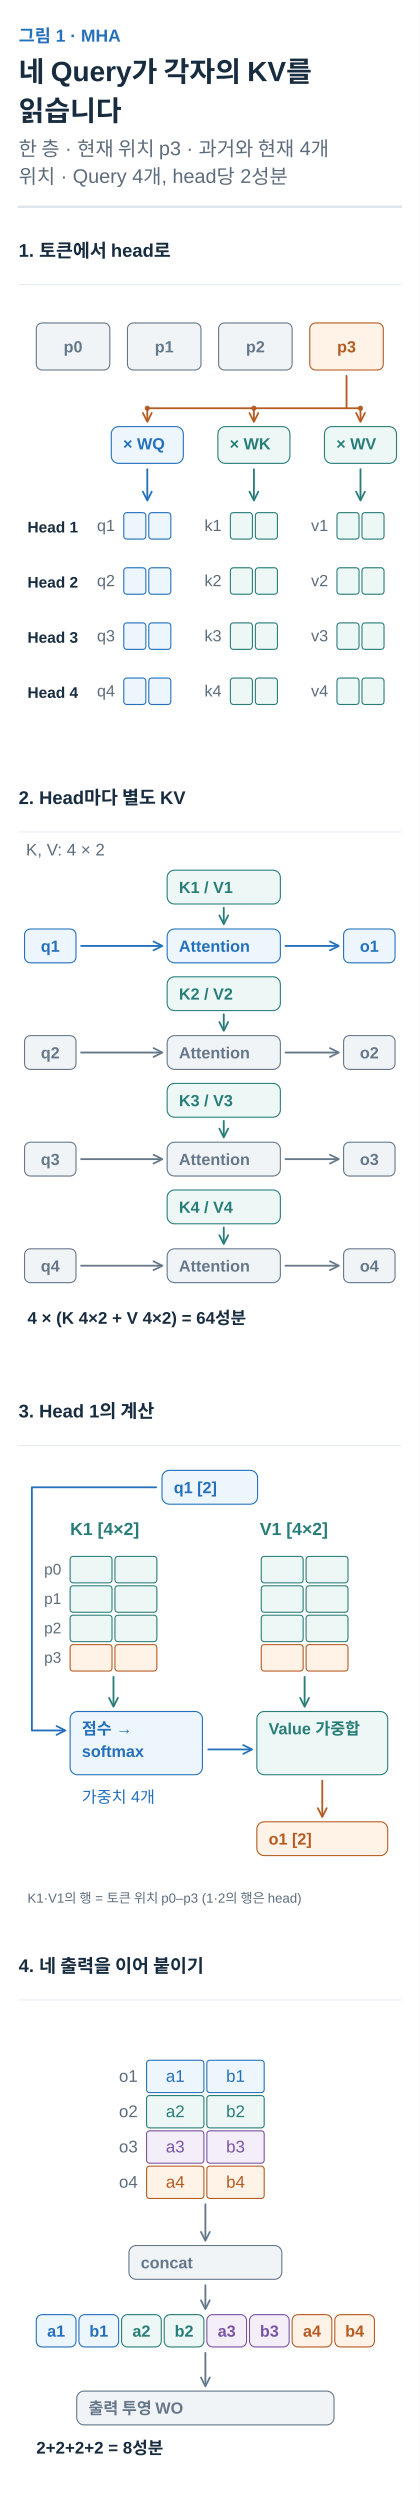
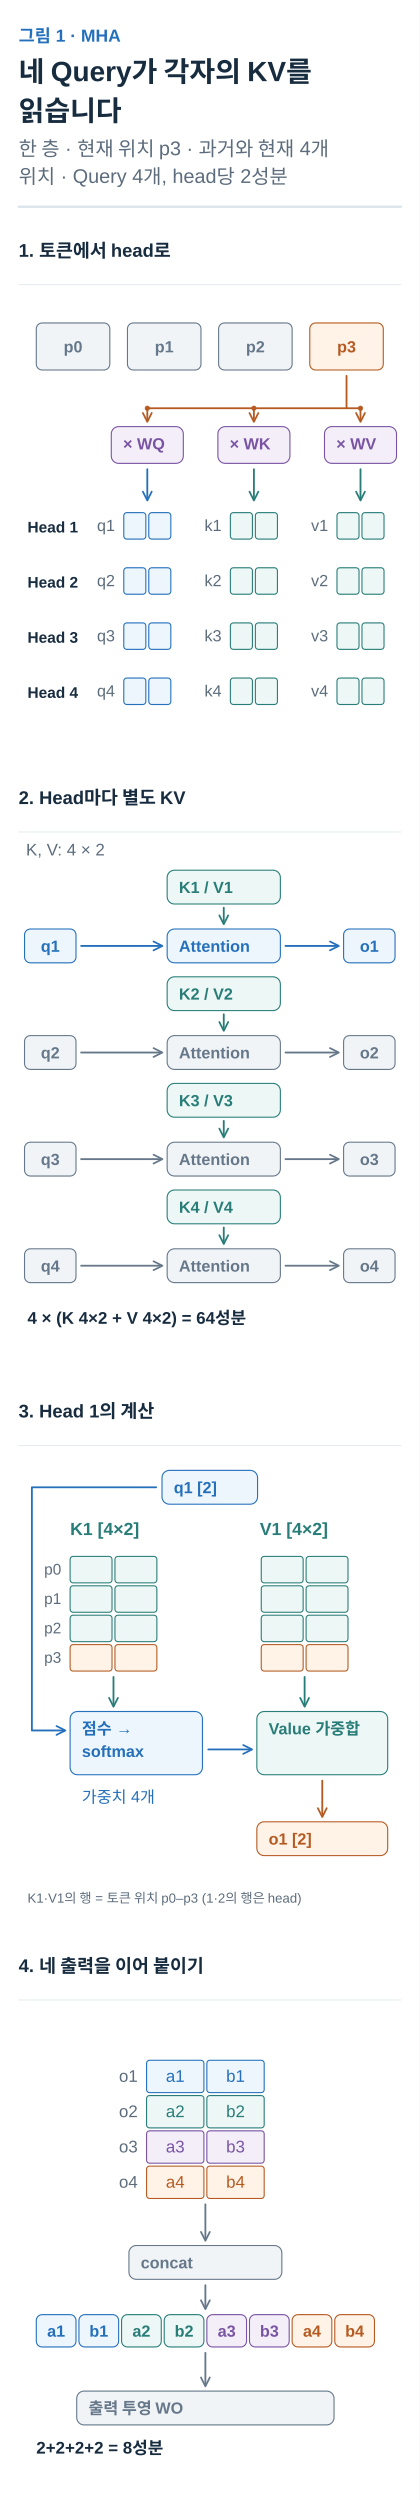
<svg xmlns="http://www.w3.org/2000/svg" width="360" height="2145" viewBox="0 0 360 2145" role="img" aria-labelledby="title desc">
  <defs>
    <marker id="arrow-ink" viewBox="0 0 10 10" refX="8" refY="5" markerWidth="6" markerHeight="6" orient="auto">
      <path d="M1 1 L9 5 L1 9" fill="none" stroke="#182C40" stroke-width="1.6" />
    </marker>
    <marker id="arrow-muted" viewBox="0 0 10 10" refX="8" refY="5" markerWidth="6" markerHeight="6" orient="auto">
      <path d="M1 1 L9 5 L1 9" fill="none" stroke="#5C6C7C" stroke-width="1.6" />
    </marker>
    <marker id="arrow-line" viewBox="0 0 10 10" refX="8" refY="5" markerWidth="6" markerHeight="6" orient="auto">
      <path d="M1 1 L9 5 L1 9" fill="none" stroke="#DCE4EC" stroke-width="1.6" />
    </marker>
    <marker id="arrow-paper" viewBox="0 0 10 10" refX="8" refY="5" markerWidth="6" markerHeight="6" orient="auto">
      <path d="M1 1 L9 5 L1 9" fill="none" stroke="#FFFFFF" stroke-width="1.6" />
    </marker>
    <marker id="arrow-blue" viewBox="0 0 10 10" refX="8" refY="5" markerWidth="6" markerHeight="6" orient="auto">
      <path d="M1 1 L9 5 L1 9" fill="none" stroke="#2470BB" stroke-width="1.6" />
    </marker>
    <marker id="arrow-teal" viewBox="0 0 10 10" refX="8" refY="5" markerWidth="6" markerHeight="6" orient="auto">
      <path d="M1 1 L9 5 L1 9" fill="none" stroke="#287D78" stroke-width="1.6" />
    </marker>
    <marker id="arrow-orange" viewBox="0 0 10 10" refX="8" refY="5" markerWidth="6" markerHeight="6" orient="auto">
      <path d="M1 1 L9 5 L1 9" fill="none" stroke="#B55B22" stroke-width="1.6" />
    </marker>
    <marker id="arrow-purple" viewBox="0 0 10 10" refX="8" refY="5" markerWidth="6" markerHeight="6" orient="auto">
      <path d="M1 1 L9 5 L1 9" fill="none" stroke="#7954A3" stroke-width="1.6" />
    </marker>
    <marker id="arrow-gray" viewBox="0 0 10 10" refX="8" refY="5" markerWidth="6" markerHeight="6" orient="auto">
      <path d="M1 1 L9 5 L1 9" fill="none" stroke="#657789" stroke-width="1.6" />
    </marker>
    <marker id="arrow-red" viewBox="0 0 10 10" refX="8" refY="5" markerWidth="6" markerHeight="6" orient="auto">
      <path d="M1 1 L9 5 L1 9" fill="none" stroke="#B34242" stroke-width="1.6" />
    </marker>
    <marker id="arrow-indigo" viewBox="0 0 10 10" refX="8" refY="5" markerWidth="6" markerHeight="6" orient="auto">
      <path d="M1 1 L9 5 L1 9" fill="none" stroke="#4C60A8" stroke-width="1.6" />
    </marker>
    <marker id="arrow-slate" viewBox="0 0 10 10" refX="8" refY="5" markerWidth="6" markerHeight="6" orient="auto">
      <path d="M1 1 L9 5 L1 9" fill="none" stroke="#8191A0" stroke-width="1.6" />
    </marker>
    <marker id="arrow-surface" viewBox="0 0 10 10" refX="8" refY="5" markerWidth="6" markerHeight="6" orient="auto">
      <path d="M1 1 L9 5 L1 9" fill="none" stroke="#F8FAFC" stroke-width="1.6" />
    </marker>
  </defs>
  <style>text{font-family:Arial,"Apple SD Gothic Neo","Noto Sans KR",sans-serif}text[font-family]{font-family:Menlo,Consolas,monospace}path{stroke-linecap:round;stroke-linejoin:round}</style>
  <rect width="100%" height="100%" fill="white" />
  <text x="16" y="36" fill="#2470BB" font-size="15" font-weight="600" text-anchor="start" data-max-width="328">그림 1 · MHA</text>
  <text x="16" y="70" fill="#182C40" font-size="24" font-weight="700" text-anchor="start" data-max-width="328">네 Query가 각자의 KV를</text>
  <text x="16" y="103.6" fill="#182C40" font-size="24" font-weight="700" text-anchor="start" data-max-width="328">읽습니다</text>
  <text x="16" y="133.6" fill="#5C6C7C" font-size="17" font-weight="400" text-anchor="start" data-max-width="328">한 층 · 현재 위치 p3 · 과거와 현재 4개</text>
  <text x="16" y="157.4" fill="#5C6C7C" font-size="17" font-weight="400" text-anchor="start" data-max-width="328">위치 · Query 4개, head당 2성분</text>
  <path d="M16,177.4 H344" stroke="#DCE4EC" stroke-width="2" />
  <g transform="translate(16 201.4) scale(0.6307692)" data-panel="1">
    <text x="0" y="30" fill="#182C40" font-size="25" font-weight="600" text-anchor="start" data-max-width="520">1. 토큰에서 head로</text>
    <path d="M0 68 L520 68" stroke="#DCE4EC" stroke-width="1" fill="none" />
    <rect x="24" y="120" width="100" height="64" rx="8" fill="#F1F4F7" stroke="#657789" stroke-width="1.5" />
    <text x="74" y="160" fill="#657789" font-size="22" font-weight="600" text-anchor="middle" data-max-width="88">p0</text>
    <rect x="148" y="120" width="100" height="64" rx="8" fill="#F1F4F7" stroke="#657789" stroke-width="1.5" />
    <text x="198" y="160" fill="#657789" font-size="22" font-weight="600" text-anchor="middle" data-max-width="88">p1</text>
    <rect x="272" y="120" width="100" height="64" rx="8" fill="#F1F4F7" stroke="#657789" stroke-width="1.5" />
    <text x="322" y="160" fill="#657789" font-size="22" font-weight="600" text-anchor="middle" data-max-width="88">p2</text>
    <rect x="396" y="120" width="100" height="64" rx="8" fill="#FFF2E6" stroke="#B55B22" stroke-width="1.5" />
    <text x="446" y="160" fill="#B55B22" font-size="22" font-weight="600" text-anchor="middle" data-max-width="88">p3</text>
    <path d="M446 192 L446 236" stroke="#B55B22" stroke-width="2.5" fill="none" />
    <path d="M175 236 L465 236" stroke="#B55B22" stroke-width="2.5" fill="none" />
    <g data-container="true">
-       <rect x="126" y="261" width="98" height="50" rx="10" fill="#EDF5FD" stroke="#2470BB" stroke-width="1.5" />
-       <text x="142" y="292" fill="#2470BB" font-size="22" font-weight="600" text-anchor="start" data-max-width="66">× WQ</text>
+       <rect x="126" y="261" width="98" height="50" rx="10" fill="#F3EEF8" stroke="#7954A3" stroke-width="1.5" />
+       <text x="142" y="292" fill="#7954A3" font-size="22" font-weight="600" text-anchor="start" data-max-width="66">× WQ</text>
    </g>
    <path d="M175 236 L175 253" stroke="#B55B22" stroke-width="2.5" fill="none" marker-end="url(#arrow-orange)" />
    <circle cx="175" cy="236" r="3" fill="#B55B22" stroke="#B55B22" />
    <path d="M175 319 L175 360" stroke="#2470BB" stroke-width="2.5" fill="none" marker-end="url(#arrow-blue)" />
    <g data-container="true">
-       <rect x="271" y="261" width="98" height="50" rx="10" fill="#EDF7F5" stroke="#287D78" stroke-width="1.5" />
-       <text x="287" y="292" fill="#287D78" font-size="22" font-weight="600" text-anchor="start" data-max-width="66">× WK</text>
+       <rect x="271" y="261" width="98" height="50" rx="10" fill="#F3EEF8" stroke="#7954A3" stroke-width="1.5" />
+       <text x="287" y="292" fill="#7954A3" font-size="22" font-weight="600" text-anchor="start" data-max-width="66">× WK</text>
    </g>
    <path d="M320 236 L320 253" stroke="#B55B22" stroke-width="2.5" fill="none" marker-end="url(#arrow-orange)" />
    <circle cx="320" cy="236" r="3" fill="#B55B22" stroke="#B55B22" />
    <path d="M320 319 L320 360" stroke="#287D78" stroke-width="2.5" fill="none" marker-end="url(#arrow-teal)" />
    <g data-container="true">
-       <rect x="416" y="261" width="98" height="50" rx="10" fill="#EDF7F5" stroke="#287D78" stroke-width="1.5" />
-       <text x="432" y="292" fill="#287D78" font-size="22" font-weight="600" text-anchor="start" data-max-width="66">× WV</text>
+       <rect x="416" y="261" width="98" height="50" rx="10" fill="#F3EEF8" stroke="#7954A3" stroke-width="1.5" />
+       <text x="432" y="292" fill="#7954A3" font-size="22" font-weight="600" text-anchor="start" data-max-width="66">× WV</text>
    </g>
    <path d="M465 236 L465 253" stroke="#B55B22" stroke-width="2.5" fill="none" marker-end="url(#arrow-orange)" />
    <circle cx="465" cy="236" r="3" fill="#B55B22" stroke="#B55B22" />
    <path d="M465 319 L465 360" stroke="#287D78" stroke-width="2.5" fill="none" marker-end="url(#arrow-teal)" />
    <text x="12" y="405" fill="#182C40" font-size="21" font-weight="600" text-anchor="start" data-max-width="85">Head 1</text>
    <g data-container="true">
      <rect x="143" y="378" width="30" height="36" rx="4" fill="#EDF5FD" stroke="#2470BB" stroke-width="1.5" />
    </g>
    <g data-container="true">
      <rect x="177" y="378" width="30" height="36" rx="4" fill="#EDF5FD" stroke="#2470BB" stroke-width="1.5" />
    </g>
    <text x="131" y="403.04" fill="#5C6C7C" font-size="22" font-weight="400" text-anchor="end" data-max-width="35">q1</text>
    <g data-container="true">
      <rect x="288" y="378" width="30" height="36" rx="4" fill="#EDF7F5" stroke="#287D78" stroke-width="1.5" />
    </g>
    <g data-container="true">
      <rect x="322" y="378" width="30" height="36" rx="4" fill="#EDF7F5" stroke="#287D78" stroke-width="1.5" />
    </g>
    <text x="276" y="403.04" fill="#5C6C7C" font-size="22" font-weight="400" text-anchor="end" data-max-width="35">k1</text>
    <g data-container="true">
      <rect x="433" y="378" width="30" height="36" rx="4" fill="#EDF7F5" stroke="#287D78" stroke-width="1.5" />
    </g>
    <g data-container="true">
      <rect x="467" y="378" width="30" height="36" rx="4" fill="#EDF7F5" stroke="#287D78" stroke-width="1.5" />
    </g>
    <text x="421" y="403.04" fill="#5C6C7C" font-size="22" font-weight="400" text-anchor="end" data-max-width="35">v1</text>
    <text x="12" y="480" fill="#182C40" font-size="21" font-weight="600" text-anchor="start" data-max-width="85">Head 2</text>
    <g data-container="true">
      <rect x="143" y="453" width="30" height="36" rx="4" fill="#EDF5FD" stroke="#2470BB" stroke-width="1.5" />
    </g>
    <g data-container="true">
      <rect x="177" y="453" width="30" height="36" rx="4" fill="#EDF5FD" stroke="#2470BB" stroke-width="1.5" />
    </g>
    <text x="131" y="478.04" fill="#5C6C7C" font-size="22" font-weight="400" text-anchor="end" data-max-width="35">q2</text>
    <g data-container="true">
      <rect x="288" y="453" width="30" height="36" rx="4" fill="#EDF7F5" stroke="#287D78" stroke-width="1.5" />
    </g>
    <g data-container="true">
      <rect x="322" y="453" width="30" height="36" rx="4" fill="#EDF7F5" stroke="#287D78" stroke-width="1.5" />
    </g>
    <text x="276" y="478.04" fill="#5C6C7C" font-size="22" font-weight="400" text-anchor="end" data-max-width="35">k2</text>
    <g data-container="true">
      <rect x="433" y="453" width="30" height="36" rx="4" fill="#EDF7F5" stroke="#287D78" stroke-width="1.5" />
    </g>
    <g data-container="true">
      <rect x="467" y="453" width="30" height="36" rx="4" fill="#EDF7F5" stroke="#287D78" stroke-width="1.5" />
    </g>
    <text x="421" y="478.04" fill="#5C6C7C" font-size="22" font-weight="400" text-anchor="end" data-max-width="35">v2</text>
    <text x="12" y="555" fill="#182C40" font-size="21" font-weight="600" text-anchor="start" data-max-width="85">Head 3</text>
    <g data-container="true">
      <rect x="143" y="528" width="30" height="36" rx="4" fill="#EDF5FD" stroke="#2470BB" stroke-width="1.5" />
    </g>
    <g data-container="true">
      <rect x="177" y="528" width="30" height="36" rx="4" fill="#EDF5FD" stroke="#2470BB" stroke-width="1.5" />
    </g>
    <text x="131" y="553.04" fill="#5C6C7C" font-size="22" font-weight="400" text-anchor="end" data-max-width="35">q3</text>
    <g data-container="true">
      <rect x="288" y="528" width="30" height="36" rx="4" fill="#EDF7F5" stroke="#287D78" stroke-width="1.5" />
    </g>
    <g data-container="true">
      <rect x="322" y="528" width="30" height="36" rx="4" fill="#EDF7F5" stroke="#287D78" stroke-width="1.5" />
    </g>
    <text x="276" y="553.04" fill="#5C6C7C" font-size="22" font-weight="400" text-anchor="end" data-max-width="35">k3</text>
    <g data-container="true">
      <rect x="433" y="528" width="30" height="36" rx="4" fill="#EDF7F5" stroke="#287D78" stroke-width="1.5" />
    </g>
    <g data-container="true">
      <rect x="467" y="528" width="30" height="36" rx="4" fill="#EDF7F5" stroke="#287D78" stroke-width="1.5" />
    </g>
    <text x="421" y="553.04" fill="#5C6C7C" font-size="22" font-weight="400" text-anchor="end" data-max-width="35">v3</text>
    <text x="12" y="630" fill="#182C40" font-size="21" font-weight="600" text-anchor="start" data-max-width="85">Head 4</text>
    <g data-container="true">
      <rect x="143" y="603" width="30" height="36" rx="4" fill="#EDF5FD" stroke="#2470BB" stroke-width="1.5" />
    </g>
    <g data-container="true">
      <rect x="177" y="603" width="30" height="36" rx="4" fill="#EDF5FD" stroke="#2470BB" stroke-width="1.5" />
    </g>
    <text x="131" y="628.04" fill="#5C6C7C" font-size="22" font-weight="400" text-anchor="end" data-max-width="35">q4</text>
    <g data-container="true">
      <rect x="288" y="603" width="30" height="36" rx="4" fill="#EDF7F5" stroke="#287D78" stroke-width="1.5" />
    </g>
    <g data-container="true">
      <rect x="322" y="603" width="30" height="36" rx="4" fill="#EDF7F5" stroke="#287D78" stroke-width="1.5" />
    </g>
    <text x="276" y="628.04" fill="#5C6C7C" font-size="22" font-weight="400" text-anchor="end" data-max-width="35">k4</text>
    <g data-container="true">
      <rect x="433" y="603" width="30" height="36" rx="4" fill="#EDF7F5" stroke="#287D78" stroke-width="1.5" />
    </g>
    <g data-container="true">
      <rect x="467" y="603" width="30" height="36" rx="4" fill="#EDF7F5" stroke="#287D78" stroke-width="1.5" />
    </g>
    <text x="421" y="628.04" fill="#5C6C7C" font-size="22" font-weight="400" text-anchor="end" data-max-width="35">v4</text>
  </g>
  <g transform="translate(16 670.9385) scale(0.6307692)" data-panel="2">
    <text x="0" y="30" fill="#182C40" font-size="25" font-weight="600" text-anchor="start" data-max-width="520">2. Head마다 별도 KV</text>
    <path d="M0 68 L520 68" stroke="#DCE4EC" stroke-width="1" fill="none" />
    <text x="10" y="100" fill="#5C6C7C" font-size="23" font-weight="400" text-anchor="start" data-max-width="500">K, V: 4 × 2</text>
    <rect x="8" y="200" width="70" height="46" rx="8" fill="#EDF5FD" stroke="#2470BB" stroke-width="1.5" />
    <text x="43" y="231" fill="#2470BB" font-size="22" font-weight="600" text-anchor="middle" data-max-width="58">q1</text>
    <g data-container="true">
      <rect x="202" y="120" width="154" height="46" rx="10" fill="#EDF7F5" stroke="#287D78" stroke-width="1.5" />
      <text x="218" y="151" fill="#287D78" font-size="22" font-weight="600" text-anchor="start" data-max-width="122">K1 / V1</text>
    </g>
    <g data-container="true">
      <rect x="202" y="200" width="154" height="46" rx="10" fill="#EDF5FD" stroke="#2470BB" stroke-width="1.5" />
      <text x="218" y="231" fill="#2470BB" font-size="22" font-weight="600" text-anchor="start" data-max-width="122">Attention</text>
    </g>
    <rect x="442" y="200" width="70" height="46" rx="8" fill="#EDF5FD" stroke="#2470BB" stroke-width="1.5" />
    <text x="477" y="231" fill="#2470BB" font-size="22" font-weight="600" text-anchor="middle" data-max-width="58">o1</text>
    <path d="M85 223 L194 223" stroke="#2470BB" stroke-width="2.5" fill="none" marker-end="url(#arrow-blue)" />
    <path d="M279 171 L279 192" stroke="#287D78" stroke-width="2.5" fill="none" marker-end="url(#arrow-teal)" />
    <path d="M363 223 L434 223" stroke="#2470BB" stroke-width="2.5" fill="none" marker-end="url(#arrow-blue)" />
    <rect x="8" y="345" width="70" height="46" rx="8" fill="#F1F4F7" stroke="#657789" stroke-width="1.5" />
    <text x="43" y="376" fill="#657789" font-size="22" font-weight="600" text-anchor="middle" data-max-width="58">q2</text>
    <g data-container="true">
      <rect x="202" y="265" width="154" height="46" rx="10" fill="#EDF7F5" stroke="#287D78" stroke-width="1.5" />
      <text x="218" y="296" fill="#287D78" font-size="22" font-weight="600" text-anchor="start" data-max-width="122">K2 / V2</text>
    </g>
    <g data-container="true">
      <rect x="202" y="345" width="154" height="46" rx="10" fill="#F1F4F7" stroke="#657789" stroke-width="1.5" />
      <text x="218" y="376" fill="#657789" font-size="22" font-weight="600" text-anchor="start" data-max-width="122">Attention</text>
    </g>
    <rect x="442" y="345" width="70" height="46" rx="8" fill="#F1F4F7" stroke="#657789" stroke-width="1.5" />
    <text x="477" y="376" fill="#657789" font-size="22" font-weight="600" text-anchor="middle" data-max-width="58">o2</text>
    <path d="M85 368 L194 368" stroke="#657789" stroke-width="2.5" fill="none" marker-end="url(#arrow-gray)" />
    <path d="M279 316 L279 337" stroke="#287D78" stroke-width="2.5" fill="none" marker-end="url(#arrow-teal)" />
    <path d="M363 368 L434 368" stroke="#657789" stroke-width="2.5" fill="none" marker-end="url(#arrow-gray)" />
    <rect x="8" y="490" width="70" height="46" rx="8" fill="#F1F4F7" stroke="#657789" stroke-width="1.5" />
    <text x="43" y="521" fill="#657789" font-size="22" font-weight="600" text-anchor="middle" data-max-width="58">q3</text>
    <g data-container="true">
      <rect x="202" y="410" width="154" height="46" rx="10" fill="#EDF7F5" stroke="#287D78" stroke-width="1.5" />
      <text x="218" y="441" fill="#287D78" font-size="22" font-weight="600" text-anchor="start" data-max-width="122">K3 / V3</text>
    </g>
    <g data-container="true">
      <rect x="202" y="490" width="154" height="46" rx="10" fill="#F1F4F7" stroke="#657789" stroke-width="1.5" />
      <text x="218" y="521" fill="#657789" font-size="22" font-weight="600" text-anchor="start" data-max-width="122">Attention</text>
    </g>
    <rect x="442" y="490" width="70" height="46" rx="8" fill="#F1F4F7" stroke="#657789" stroke-width="1.5" />
    <text x="477" y="521" fill="#657789" font-size="22" font-weight="600" text-anchor="middle" data-max-width="58">o3</text>
    <path d="M85 513 L194 513" stroke="#657789" stroke-width="2.5" fill="none" marker-end="url(#arrow-gray)" />
    <path d="M279 461 L279 482" stroke="#287D78" stroke-width="2.5" fill="none" marker-end="url(#arrow-teal)" />
    <path d="M363 513 L434 513" stroke="#657789" stroke-width="2.5" fill="none" marker-end="url(#arrow-gray)" />
    <rect x="8" y="635" width="70" height="46" rx="8" fill="#F1F4F7" stroke="#657789" stroke-width="1.5" />
    <text x="43" y="666" fill="#657789" font-size="22" font-weight="600" text-anchor="middle" data-max-width="58">q4</text>
    <g data-container="true">
      <rect x="202" y="555" width="154" height="46" rx="10" fill="#EDF7F5" stroke="#287D78" stroke-width="1.5" />
      <text x="218" y="586" fill="#287D78" font-size="22" font-weight="600" text-anchor="start" data-max-width="122">K4 / V4</text>
    </g>
    <g data-container="true">
      <rect x="202" y="635" width="154" height="46" rx="10" fill="#F1F4F7" stroke="#657789" stroke-width="1.5" />
      <text x="218" y="666" fill="#657789" font-size="22" font-weight="600" text-anchor="start" data-max-width="122">Attention</text>
    </g>
    <rect x="442" y="635" width="70" height="46" rx="8" fill="#F1F4F7" stroke="#657789" stroke-width="1.5" />
    <text x="477" y="666" fill="#657789" font-size="22" font-weight="600" text-anchor="middle" data-max-width="58">o4</text>
    <path d="M85 658 L194 658" stroke="#657789" stroke-width="2.5" fill="none" marker-end="url(#arrow-gray)" />
    <path d="M279 606 L279 627" stroke="#287D78" stroke-width="2.5" fill="none" marker-end="url(#arrow-teal)" />
    <path d="M363 658 L434 658" stroke="#657789" stroke-width="2.5" fill="none" marker-end="url(#arrow-gray)" />
    <text x="12" y="737" fill="#182C40" font-size="23" font-weight="600" text-anchor="start" data-max-width="500">4 × (K 4×2 + V 4×2) = 64성분</text>
  </g>
  <g transform="translate(16 1197.246) scale(0.6307692)" data-panel="3">
    <text x="0" y="30" fill="#182C40" font-size="25" font-weight="600" text-anchor="start" data-max-width="520">3. Head 1의 계산</text>
    <path d="M0 68 L520 68" stroke="#DCE4EC" stroke-width="1" fill="none" />
    <g data-container="true">
      <rect x="195" y="102" width="130" height="46" rx="10" fill="#EDF5FD" stroke="#2470BB" stroke-width="1.5" />
      <text x="211" y="133" fill="#2470BB" font-size="22" font-weight="600" text-anchor="start" data-max-width="98">q1 [2]</text>
    </g>
    <text x="70" y="190" fill="#287D78" font-size="24" font-weight="600" text-anchor="start" data-max-width="185">K1 [4×2]</text>
    <text x="328" y="190" fill="#287D78" font-size="24" font-weight="600" text-anchor="start" data-max-width="190">V1 [4×2]</text>
    <g data-container="true">
      <rect x="70" y="219" width="57" height="36" rx="4" fill="#EDF7F5" stroke="#287D78" stroke-width="1.5" />
    </g>
    <g data-container="true">
      <rect x="131" y="219" width="57" height="36" rx="4" fill="#EDF7F5" stroke="#287D78" stroke-width="1.5" />
    </g>
    <g data-container="true">
      <rect x="70" y="259" width="57" height="36" rx="4" fill="#EDF7F5" stroke="#287D78" stroke-width="1.5" />
    </g>
    <g data-container="true">
      <rect x="131" y="259" width="57" height="36" rx="4" fill="#EDF7F5" stroke="#287D78" stroke-width="1.5" />
    </g>
    <g data-container="true">
      <rect x="70" y="299" width="57" height="36" rx="4" fill="#EDF7F5" stroke="#287D78" stroke-width="1.5" />
    </g>
    <g data-container="true">
      <rect x="131" y="299" width="57" height="36" rx="4" fill="#EDF7F5" stroke="#287D78" stroke-width="1.5" />
    </g>
    <g data-container="true">
      <rect x="70" y="339" width="57" height="36" rx="4" fill="#FFF2E6" stroke="#B55B22" stroke-width="1.5" />
    </g>
    <g data-container="true">
      <rect x="131" y="339" width="57" height="36" rx="4" fill="#FFF2E6" stroke="#B55B22" stroke-width="1.5" />
    </g>
    <text x="58" y="243.72" fill="#5C6C7C" font-size="21" font-weight="400" text-anchor="end" data-max-width="64">p0</text>
    <text x="58" y="283.72" fill="#5C6C7C" font-size="21" font-weight="400" text-anchor="end" data-max-width="64">p1</text>
    <text x="58" y="323.72" fill="#5C6C7C" font-size="21" font-weight="400" text-anchor="end" data-max-width="64">p2</text>
    <text x="58" y="363.72" fill="#5C6C7C" font-size="21" font-weight="400" text-anchor="end" data-max-width="64">p3</text>
    <g data-container="true">
      <rect x="330" y="219" width="57" height="36" rx="4" fill="#EDF7F5" stroke="#287D78" stroke-width="1.5" />
    </g>
    <g data-container="true">
      <rect x="391" y="219" width="57" height="36" rx="4" fill="#EDF7F5" stroke="#287D78" stroke-width="1.5" />
    </g>
    <g data-container="true">
      <rect x="330" y="259" width="57" height="36" rx="4" fill="#EDF7F5" stroke="#287D78" stroke-width="1.5" />
    </g>
    <g data-container="true">
      <rect x="391" y="259" width="57" height="36" rx="4" fill="#EDF7F5" stroke="#287D78" stroke-width="1.5" />
    </g>
    <g data-container="true">
      <rect x="330" y="299" width="57" height="36" rx="4" fill="#EDF7F5" stroke="#287D78" stroke-width="1.5" />
    </g>
    <g data-container="true">
      <rect x="391" y="299" width="57" height="36" rx="4" fill="#EDF7F5" stroke="#287D78" stroke-width="1.5" />
    </g>
    <g data-container="true">
      <rect x="330" y="339" width="57" height="36" rx="4" fill="#FFF2E6" stroke="#B55B22" stroke-width="1.5" />
    </g>
    <g data-container="true">
      <rect x="391" y="339" width="57" height="36" rx="4" fill="#FFF2E6" stroke="#B55B22" stroke-width="1.5" />
    </g>
    <text x="12" y="690" fill="#5C6C7C" font-size="18" font-weight="400" text-anchor="start" data-max-width="500">K1·V1의 행 = 토큰 위치 p0–p3 (1·2의 행은 head)</text>
    <g data-container="true">
      <rect x="70" y="430" width="180" height="86" rx="10" fill="#EDF5FD" stroke="#2470BB" stroke-width="1.5" />
      <text x="86" y="461" fill="#2470BB" font-size="22" font-weight="600" text-anchor="start" data-max-width="148">점수 →</text>
      <text x="86" y="491.8" fill="#2470BB" font-size="22" font-weight="600" text-anchor="start" data-max-width="148">softmax</text>
    </g>
    <text x="86" y="554" fill="#2470BB" font-size="22" font-weight="400" text-anchor="start" data-max-width="150">가중치 4개</text>
    <g data-container="true">
      <rect x="324" y="430" width="178" height="86" rx="10" fill="#EDF7F5" stroke="#287D78" stroke-width="1.5" />
      <text x="340" y="461" fill="#287D78" font-size="22" font-weight="600" text-anchor="start" data-max-width="146">Value 가중합</text>
    </g>
    <path d="M187 125 L18 125 L18 455.8 L62 455.8" stroke="#2470BB" stroke-width="2.5" fill="none" marker-end="url(#arrow-blue)" />
    <path d="M129 383 L129 422" stroke="#287D78" stroke-width="2.5" fill="none" marker-end="url(#arrow-teal)" />
    <path d="M389 383 L389 422" stroke="#287D78" stroke-width="2.5" fill="none" marker-end="url(#arrow-teal)" />
    <path d="M258 481.6 L316 481.6" stroke="#2470BB" stroke-width="2.5" fill="none" marker-end="url(#arrow-blue)" />
    <g data-container="true">
      <rect x="324" y="580" width="178" height="46" rx="10" fill="#FFF2E6" stroke="#B55B22" stroke-width="1.5" />
      <text x="340" y="611" fill="#B55B22" font-size="22" font-weight="600" text-anchor="start" data-max-width="146">o1 [2]</text>
    </g>
    <path d="M413 524 L413 572" stroke="#B55B22" stroke-width="2.5" fill="none" marker-end="url(#arrow-orange)" />
  </g>
  <g transform="translate(16 1673.092) scale(0.6307692)" data-panel="4">
    <text x="0" y="30" fill="#182C40" font-size="25" font-weight="600" text-anchor="start" data-max-width="520">4. 네 출력을 이어 붙이기</text>
    <path d="M0 68 L520 68" stroke="#DCE4EC" stroke-width="1" fill="none" />
    <g data-container="true">
      <rect x="174" y="150" width="78" height="44" rx="4" fill="#EDF5FD" stroke="#2470BB" stroke-width="1.5" />
      <text x="213" y="179.36" fill="#2470BB" font-size="23" font-weight="500" text-anchor="middle" data-max-width="66">a1</text>
    </g>
    <g data-container="true">
      <rect x="256" y="150" width="78" height="44" rx="4" fill="#EDF5FD" stroke="#2470BB" stroke-width="1.5" />
      <text x="295" y="179.36" fill="#2470BB" font-size="23" font-weight="500" text-anchor="middle" data-max-width="66">b1</text>
    </g>
    <g data-container="true">
      <rect x="174" y="198" width="78" height="44" rx="4" fill="#EDF7F5" stroke="#287D78" stroke-width="1.5" />
      <text x="213" y="227.36" fill="#287D78" font-size="23" font-weight="500" text-anchor="middle" data-max-width="66">a2</text>
    </g>
    <g data-container="true">
      <rect x="256" y="198" width="78" height="44" rx="4" fill="#EDF7F5" stroke="#287D78" stroke-width="1.5" />
      <text x="295" y="227.36" fill="#287D78" font-size="23" font-weight="500" text-anchor="middle" data-max-width="66">b2</text>
    </g>
    <g data-container="true">
      <rect x="174" y="246" width="78" height="44" rx="4" fill="#F3EEF8" stroke="#7954A3" stroke-width="1.5" />
      <text x="213" y="275.36" fill="#7954A3" font-size="23" font-weight="500" text-anchor="middle" data-max-width="66">a3</text>
    </g>
    <g data-container="true">
      <rect x="256" y="246" width="78" height="44" rx="4" fill="#F3EEF8" stroke="#7954A3" stroke-width="1.5" />
      <text x="295" y="275.36" fill="#7954A3" font-size="23" font-weight="500" text-anchor="middle" data-max-width="66">b3</text>
    </g>
    <g data-container="true">
      <rect x="174" y="294" width="78" height="44" rx="4" fill="#FFF2E6" stroke="#B55B22" stroke-width="1.5" />
      <text x="213" y="323.36" fill="#B55B22" font-size="23" font-weight="500" text-anchor="middle" data-max-width="66">a4</text>
    </g>
    <g data-container="true">
      <rect x="256" y="294" width="78" height="44" rx="4" fill="#FFF2E6" stroke="#B55B22" stroke-width="1.5" />
      <text x="295" y="323.36" fill="#B55B22" font-size="23" font-weight="500" text-anchor="middle" data-max-width="66">b4</text>
    </g>
    <text x="162" y="179.36" fill="#5C6C7C" font-size="23" font-weight="400" text-anchor="end" data-max-width="64">o1</text>
    <text x="162" y="227.36" fill="#5C6C7C" font-size="23" font-weight="400" text-anchor="end" data-max-width="64">o2</text>
    <text x="162" y="275.36" fill="#5C6C7C" font-size="23" font-weight="400" text-anchor="end" data-max-width="64">o3</text>
    <text x="162" y="323.36" fill="#5C6C7C" font-size="23" font-weight="400" text-anchor="end" data-max-width="64">o4</text>
    <g data-container="true">
      <rect x="150" y="402" width="208" height="46" rx="10" fill="#F1F4F7" stroke="#657789" stroke-width="1.5" />
      <text x="166" y="433" fill="#657789" font-size="22" font-weight="600" text-anchor="start" data-max-width="176">concat</text>
    </g>
    <path d="M254 346 L254 394" stroke="#657789" stroke-width="2.5" fill="none" marker-end="url(#arrow-gray)" />
    <rect x="24" y="496" width="54" height="44" rx="8" fill="#EDF5FD" stroke="#2470BB" stroke-width="1.5" />
    <text x="51" y="526" fill="#2470BB" font-size="22" font-weight="600" text-anchor="middle" data-max-width="42">a1</text>
    <rect x="82" y="496" width="54" height="44" rx="8" fill="#EDF5FD" stroke="#2470BB" stroke-width="1.5" />
    <text x="109" y="526" fill="#2470BB" font-size="22" font-weight="600" text-anchor="middle" data-max-width="42">b1</text>
    <rect x="140" y="496" width="54" height="44" rx="8" fill="#EDF7F5" stroke="#287D78" stroke-width="1.5" />
    <text x="167" y="526" fill="#287D78" font-size="22" font-weight="600" text-anchor="middle" data-max-width="42">a2</text>
    <rect x="198" y="496" width="54" height="44" rx="8" fill="#EDF7F5" stroke="#287D78" stroke-width="1.5" />
    <text x="225" y="526" fill="#287D78" font-size="22" font-weight="600" text-anchor="middle" data-max-width="42">b2</text>
    <rect x="256" y="496" width="54" height="44" rx="8" fill="#F3EEF8" stroke="#7954A3" stroke-width="1.5" />
    <text x="283" y="526" fill="#7954A3" font-size="22" font-weight="600" text-anchor="middle" data-max-width="42">a3</text>
    <rect x="314" y="496" width="54" height="44" rx="8" fill="#F3EEF8" stroke="#7954A3" stroke-width="1.5" />
    <text x="341" y="526" fill="#7954A3" font-size="22" font-weight="600" text-anchor="middle" data-max-width="42">b3</text>
    <rect x="372" y="496" width="54" height="44" rx="8" fill="#FFF2E6" stroke="#B55B22" stroke-width="1.5" />
    <text x="399" y="526" fill="#B55B22" font-size="22" font-weight="600" text-anchor="middle" data-max-width="42">a4</text>
    <rect x="430" y="496" width="54" height="44" rx="8" fill="#FFF2E6" stroke="#B55B22" stroke-width="1.5" />
    <text x="457" y="526" fill="#B55B22" font-size="22" font-weight="600" text-anchor="middle" data-max-width="42">b4</text>
    <path d="M254 456 L254 487" stroke="#657789" stroke-width="2.5" fill="none" marker-end="url(#arrow-gray)" />
    <g data-container="true">
      <rect x="79" y="600" width="350" height="46" rx="10" fill="#F1F4F7" stroke="#657789" stroke-width="1.5" />
      <text x="95" y="631" fill="#657789" font-size="22" font-weight="600" text-anchor="start" data-max-width="318">출력 투영 WO</text>
    </g>
    <path d="M254 548 L254 592" stroke="#657789" stroke-width="2.5" fill="none" marker-end="url(#arrow-gray)" />
    <text x="24" y="685" fill="#182C40" font-size="23" font-weight="600" text-anchor="start" data-max-width="480">2+2+2+2 = 8성분</text>
  </g>
</svg>
